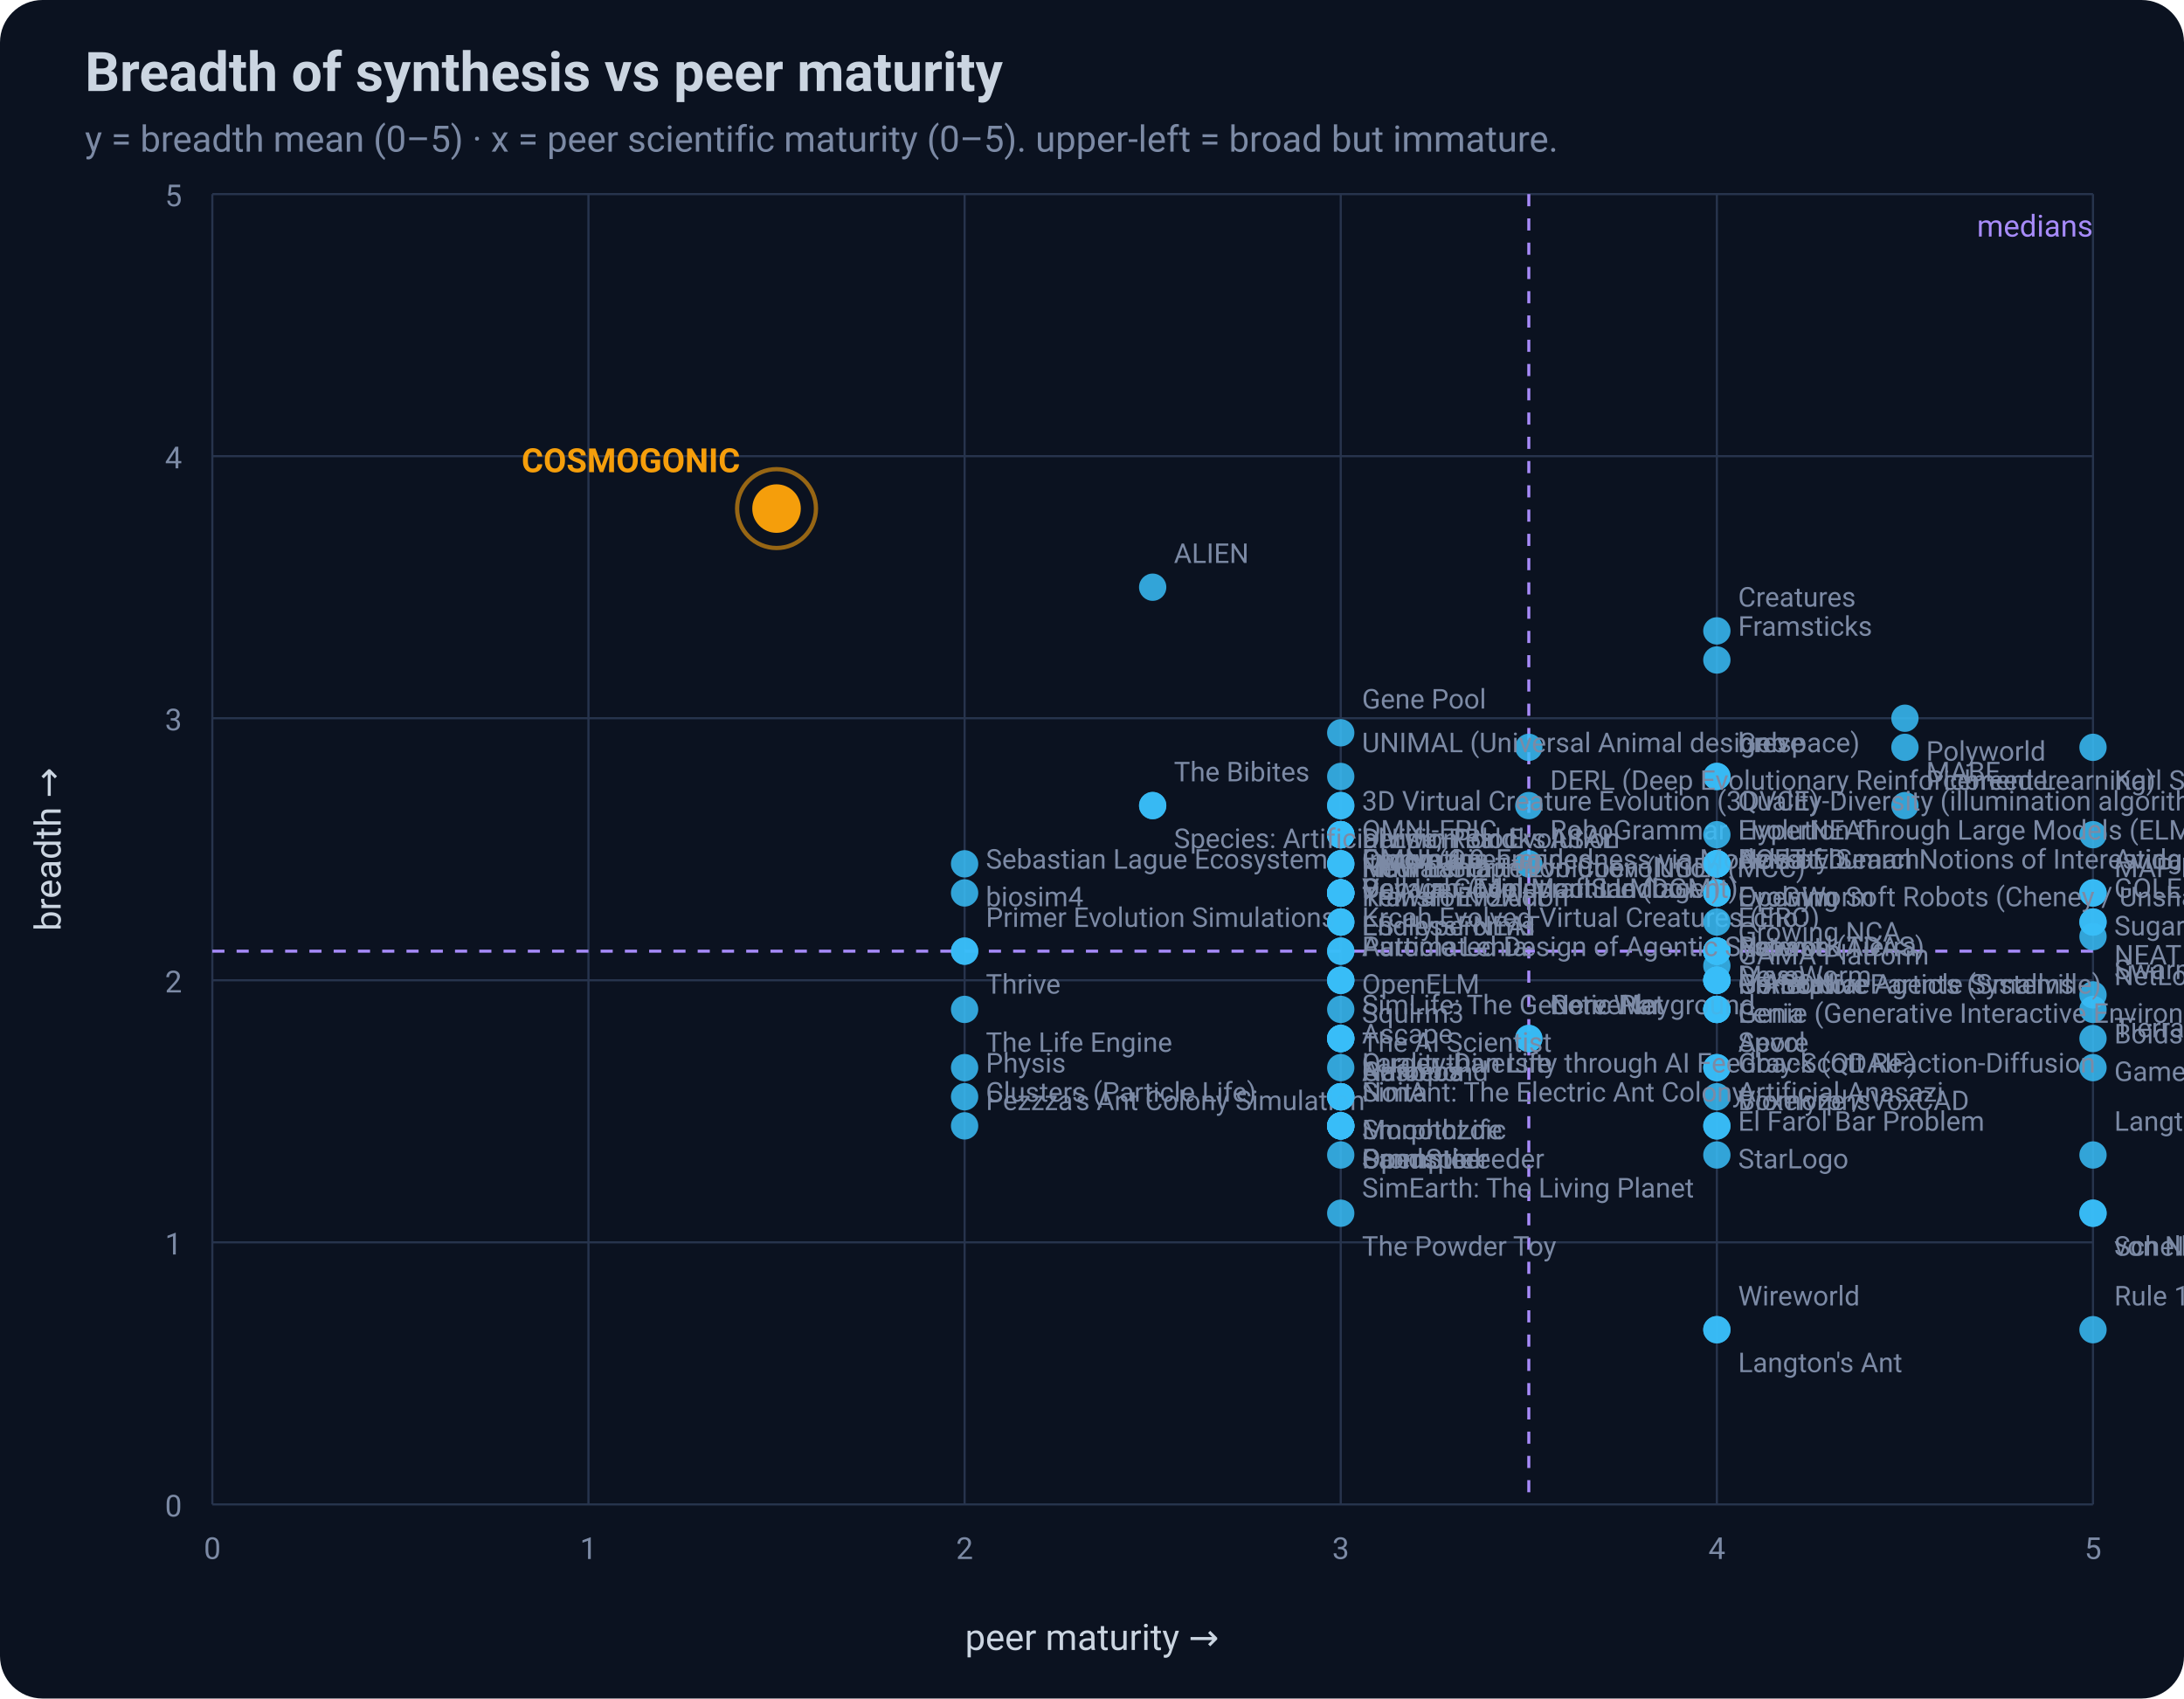
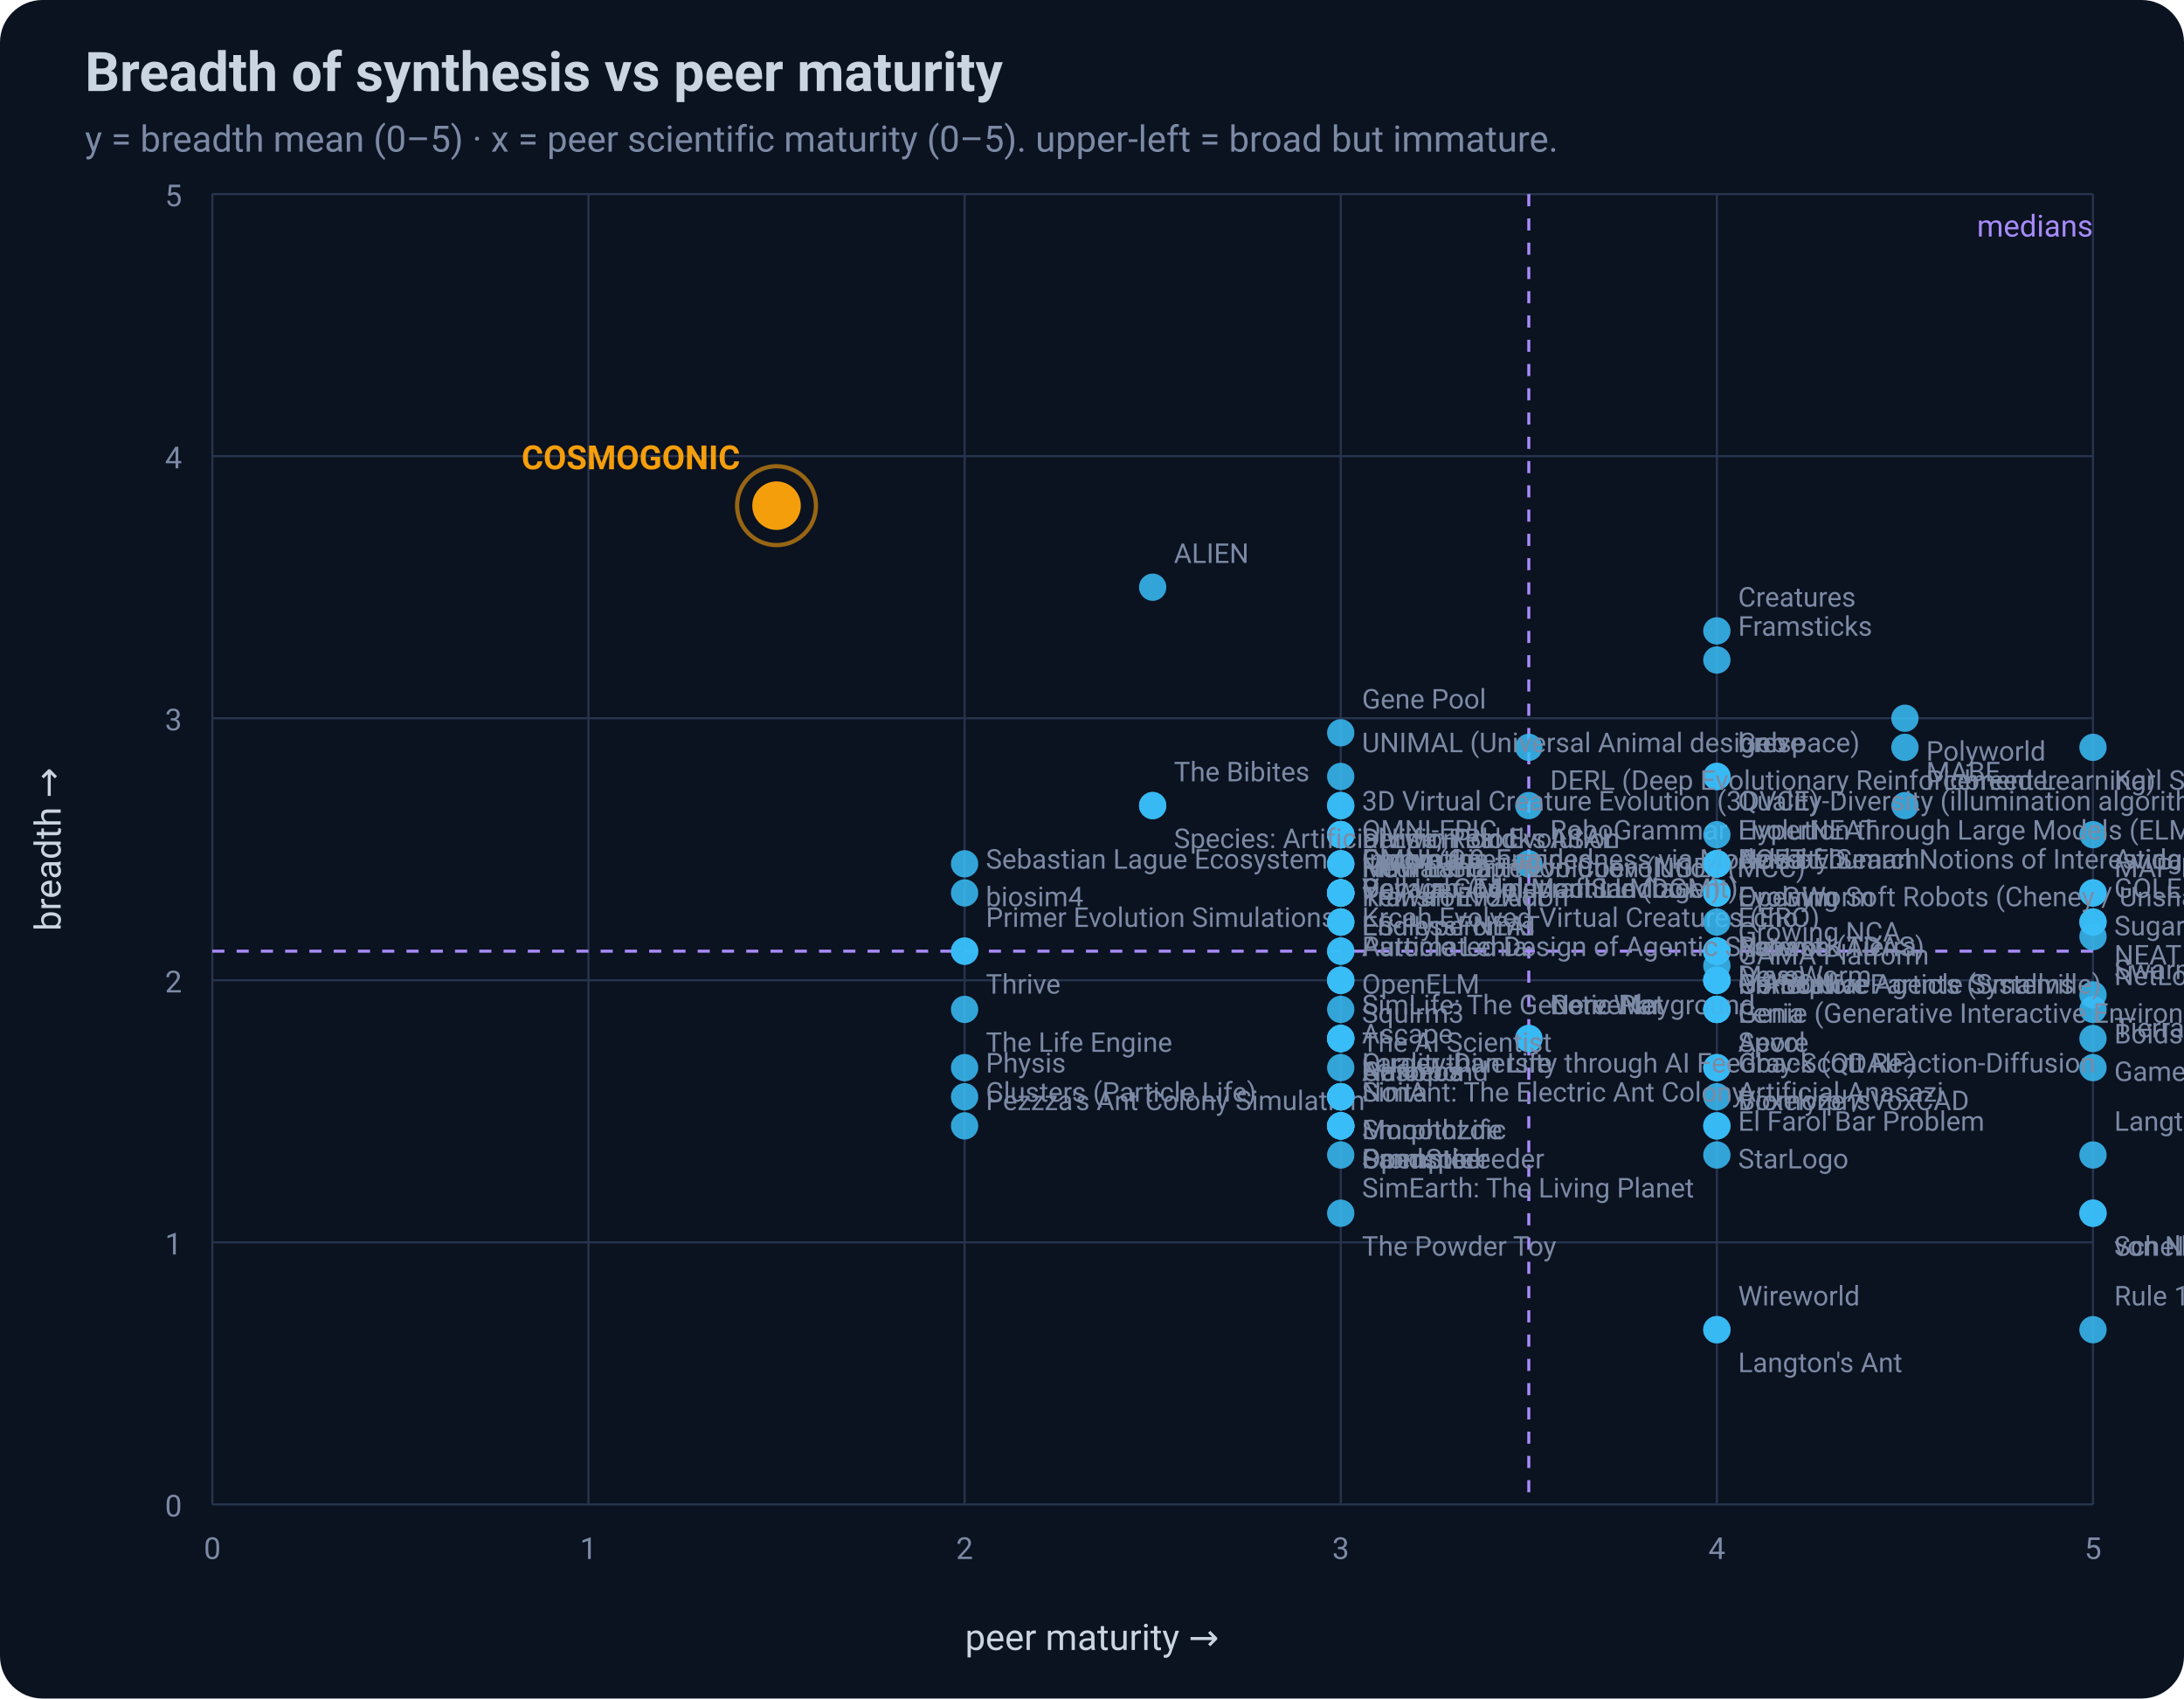
<svg xmlns="http://www.w3.org/2000/svg" viewBox="0 0 720 560" font-family="ui-sans-serif,system-ui,Segoe UI,Roboto,sans-serif" role="img" aria-label="Breadth vs peer maturity scatter">
  <rect width="720" height="560" rx="14" fill="#0b1220" />
  <text x="28" y="30" fill="#cbd5e1" font-size="18" font-weight="700">Breadth of synthesis vs peer maturity</text>
  <text x="28" y="50" fill="#7c8aa5" font-size="12">y = breadth mean (0–5) · x = peer scientific maturity (0–5). upper-left = broad but immature.</text>
  <line x1="70" y1="64" x2="70" y2="496" stroke="#27344d" stroke-width="0.7" />
  <line x1="70" y1="496" x2="690" y2="496" stroke="#27344d" stroke-width="0.7" />
  <text x="70" y="514" fill="#7c8aa5" font-size="10" text-anchor="middle">0</text>
  <text x="60" y="500" fill="#7c8aa5" font-size="10" text-anchor="end">0</text>
  <line x1="194" y1="64" x2="194" y2="496" stroke="#27344d" stroke-width="0.7" />
  <line x1="70" y1="409.6" x2="690" y2="409.6" stroke="#27344d" stroke-width="0.7" />
  <text x="194" y="514" fill="#7c8aa5" font-size="10" text-anchor="middle">1</text>
  <text x="60" y="413.6" fill="#7c8aa5" font-size="10" text-anchor="end">1</text>
  <line x1="318" y1="64" x2="318" y2="496" stroke="#27344d" stroke-width="0.7" />
  <line x1="70" y1="323.2" x2="690" y2="323.2" stroke="#27344d" stroke-width="0.7" />
  <text x="318" y="514" fill="#7c8aa5" font-size="10" text-anchor="middle">2</text>
  <text x="60" y="327.2" fill="#7c8aa5" font-size="10" text-anchor="end">2</text>
  <line x1="442" y1="64" x2="442" y2="496" stroke="#27344d" stroke-width="0.7" />
  <line x1="70" y1="236.8" x2="690" y2="236.8" stroke="#27344d" stroke-width="0.7" />
  <text x="442" y="514" fill="#7c8aa5" font-size="10" text-anchor="middle">3</text>
  <text x="60" y="240.8" fill="#7c8aa5" font-size="10" text-anchor="end">3</text>
  <line x1="566" y1="64" x2="566" y2="496" stroke="#27344d" stroke-width="0.7" />
  <line x1="70" y1="150.4" x2="690" y2="150.4" stroke="#27344d" stroke-width="0.7" />
  <text x="566" y="514" fill="#7c8aa5" font-size="10" text-anchor="middle">4</text>
  <text x="60" y="154.4" fill="#7c8aa5" font-size="10" text-anchor="end">4</text>
  <line x1="690" y1="64" x2="690" y2="496" stroke="#27344d" stroke-width="0.7" />
  <line x1="70" y1="64" x2="690" y2="64" stroke="#27344d" stroke-width="0.7" />
  <text x="690" y="514" fill="#7c8aa5" font-size="10" text-anchor="middle">5</text>
  <text x="60" y="68" fill="#7c8aa5" font-size="10" text-anchor="end">5</text>
  <line x1="504" y1="64" x2="504" y2="496" stroke="#a78bfa" stroke-dasharray="4 4" stroke-width="1" />
  <line x1="70" y1="313.6" x2="690" y2="313.6" stroke="#a78bfa" stroke-dasharray="4 4" stroke-width="1" />
  <text x="690" y="78" fill="#a78bfa" font-size="10" text-anchor="end">medians</text>
  <text x="360" y="544" fill="#cbd5e1" font-size="12" text-anchor="middle">peer maturity →</text>
  <text x="20" y="280" fill="#cbd5e1" font-size="12" text-anchor="middle" transform="rotate(-90 20 280)">breadth →</text>
-   <circle cx="256" cy="167.68" r="8" fill="#f59e0b" />
-   <circle cx="256" cy="167.68" r="13" fill="none" stroke="#f59e0b" stroke-width="1.4" opacity="0.6" />
-   <text x="244" y="155.68" fill="#f59e0b" font-size="11" font-weight="700" text-anchor="end">COSMOGONIC</text>
+   <circle cx="256" cy="166.72" r="8" fill="#f59e0b" />
+   <circle cx="256" cy="166.72" r="13" fill="none" stroke="#f59e0b" stroke-width="1.4" opacity="0.6" />
+   <text x="244" y="154.72" fill="#f59e0b" font-size="11" font-weight="700" text-anchor="end">COSMOGONIC</text>
  <circle cx="690" cy="342.4" r="4.5" fill="#38bdf8" opacity="0.85" />
  <text x="697" y="356.4" fill="#7c8aa5" font-size="9">Game of Life</text>
  <circle cx="690" cy="352" r="4.5" fill="#38bdf8" opacity="0.85" />
  <text x="697" y="344" fill="#7c8aa5" font-size="9">Boids</text>
  <circle cx="566" cy="352" r="4.5" fill="#38bdf8" opacity="0.85" />
  <text x="573" y="366" fill="#7c8aa5" font-size="9">Biomorphs</text>
  <circle cx="504" cy="342.4" r="4.5" fill="#38bdf8" opacity="0.85" />
  <text x="511" y="334.4" fill="#7c8aa5" font-size="9">Core War</text>
  <circle cx="690" cy="328" r="4.5" fill="#38bdf8" opacity="0.85" />
  <text x="697" y="342" fill="#7c8aa5" font-size="9">Tierra</text>
  <circle cx="690" cy="294.4" r="4.5" fill="#38bdf8" opacity="0.85" />
  <text x="697" y="286.4" fill="#7c8aa5" font-size="9">Avida</text>
  <circle cx="628" cy="236.8" r="4.5" fill="#38bdf8" opacity="0.85" />
  <text x="635" y="250.8" fill="#7c8aa5" font-size="9">Polyworld</text>
  <circle cx="566" cy="217.6" r="4.5" fill="#38bdf8" opacity="0.85" />
  <text x="573" y="209.6" fill="#7c8aa5" font-size="9">Framsticks</text>
  <circle cx="690" cy="246.4" r="4.5" fill="#38bdf8" opacity="0.85" />
  <text x="697" y="260.4" fill="#7c8aa5" font-size="9">Karl Sims VC</text>
  <circle cx="566" cy="208" r="4.5" fill="#38bdf8" opacity="0.85" />
  <text x="573" y="200" fill="#7c8aa5" font-size="9">Creatures</text>
  <circle cx="442" cy="265.6" r="4.5" fill="#38bdf8" opacity="0.85" />
  <text x="449" y="279.6" fill="#7c8aa5" font-size="9">Darwin Pond</text>
  <circle cx="442" cy="241.6" r="4.5" fill="#38bdf8" opacity="0.85" />
  <text x="449" y="233.6" fill="#7c8aa5" font-size="9">Gene Pool</text>
  <circle cx="690" cy="294.4" r="4.5" fill="#38bdf8" opacity="0.85" />
  <text x="697" y="308.4" fill="#7c8aa5" font-size="9">Sugarscape</text>
  <circle cx="566" cy="313.6" r="4.5" fill="#38bdf8" opacity="0.85" />
  <text x="573" y="305.6" fill="#7c8aa5" font-size="9">Echo</text>
  <circle cx="690" cy="308.8" r="4.5" fill="#38bdf8" opacity="0.85" />
  <text x="697" y="322.8" fill="#7c8aa5" font-size="9">Swarm</text>
  <circle cx="566" cy="256" r="4.5" fill="#38bdf8" opacity="0.85" />
  <text x="573" y="248" fill="#7c8aa5" font-size="9">breve</text>
  <circle cx="628" cy="246.4" r="4.5" fill="#38bdf8" opacity="0.85" />
  <text x="635" y="260.4" fill="#7c8aa5" font-size="9">Picbreeder</text>
  <circle cx="628" cy="265.6" r="4.5" fill="#38bdf8" opacity="0.85" />
  <text x="635" y="257.6" fill="#7c8aa5" font-size="9">MABE</text>
  <circle cx="566" cy="323.2" r="4.5" fill="#38bdf8" opacity="0.85" />
  <text x="573" y="337.2" fill="#7c8aa5" font-size="9">Lenia</text>
  <circle cx="566" cy="318.4" r="4.5" fill="#38bdf8" opacity="0.85" />
  <text x="573" y="310.4" fill="#7c8aa5" font-size="9">Growing NCA</text>
  <circle cx="566" cy="284.8" r="4.5" fill="#38bdf8" opacity="0.85" />
  <text x="573" y="298.8" fill="#7c8aa5" font-size="9">OpenWorm</text>
  <circle cx="566" cy="294.4" r="4.5" fill="#38bdf8" opacity="0.85" />
  <text x="573" y="286.4" fill="#7c8aa5" font-size="9">POET</text>
  <circle cx="566" cy="284.8" r="4.5" fill="#38bdf8" opacity="0.85" />
  <text x="573" y="298.8" fill="#7c8aa5" font-size="9">EvoGym</text>
  <circle cx="380" cy="193.6" r="4.5" fill="#38bdf8" opacity="0.85" />
  <text x="387" y="185.6" fill="#7c8aa5" font-size="9">ALIEN</text>
  <circle cx="504" cy="265.6" r="4.5" fill="#38bdf8" opacity="0.85" />
  <text x="511" y="279.6" fill="#7c8aa5" font-size="9">ASAL</text>
  <circle cx="566" cy="438.4" r="4.5" fill="#38bdf8" opacity="0.85" />
  <text x="573" y="430.4" fill="#7c8aa5" font-size="9">Wireworld</text>
  <circle cx="566" cy="438.4" r="4.5" fill="#38bdf8" opacity="0.85" />
  <text x="573" y="452.4" fill="#7c8aa5" font-size="9">Langton's Ant</text>
  <circle cx="690" cy="380.8" r="4.5" fill="#38bdf8" opacity="0.85" />
  <text x="697" y="372.8" fill="#7c8aa5" font-size="9">Langton's Loops</text>
  <circle cx="690" cy="400" r="4.5" fill="#38bdf8" opacity="0.85" />
  <text x="697" y="414" fill="#7c8aa5" font-size="9">von Neumann Universal Constructor</text>
  <circle cx="690" cy="438.4" r="4.5" fill="#38bdf8" opacity="0.85" />
  <text x="697" y="430.4" fill="#7c8aa5" font-size="9">Rule 110</text>
  <circle cx="442" cy="361.6" r="4.5" fill="#38bdf8" opacity="0.85" />
  <text x="449" y="375.6" fill="#7c8aa5" font-size="9">SmoothLife</text>
  <circle cx="442" cy="361.6" r="4.5" fill="#38bdf8" opacity="0.85" />
  <text x="449" y="353.6" fill="#7c8aa5" font-size="9">Larger than Life</text>
  <circle cx="442" cy="275.2" r="4.5" fill="#38bdf8" opacity="0.85" />
  <text x="449" y="289.2" fill="#7c8aa5" font-size="9">Flow Lenia</text>
  <circle cx="442" cy="323.2" r="4.5" fill="#38bdf8" opacity="0.85" />
  <text x="449" y="315.2" fill="#7c8aa5" font-size="9">Particle Lenia</text>
  <circle cx="566" cy="313.6" r="4.5" fill="#38bdf8" opacity="0.85" />
  <text x="573" y="327.6" fill="#7c8aa5" font-size="9">Primordial Particle Systems</text>
  <circle cx="566" cy="361.6" r="4.5" fill="#38bdf8" opacity="0.85" />
  <text x="573" y="353.6" fill="#7c8aa5" font-size="9">Gray-Scott Reaction-Diffusion</text>
  <circle cx="566" cy="332.8" r="4.5" fill="#38bdf8" opacity="0.85" />
  <text x="573" y="346.8" fill="#7c8aa5" font-size="9">Aevol</text>
  <circle cx="566" cy="294.4" r="4.5" fill="#38bdf8" opacity="0.85" />
  <text x="573" y="286.4" fill="#7c8aa5" font-size="9">Avida-ED</text>
  <circle cx="442" cy="342.4" r="4.5" fill="#38bdf8" opacity="0.85" />
  <text x="449" y="356.4" fill="#7c8aa5" font-size="9">Nanopond</text>
  <circle cx="318" cy="361.6" r="4.5" fill="#38bdf8" opacity="0.85" />
  <text x="325" y="353.6" fill="#7c8aa5" font-size="9">Physis</text>
  <circle cx="442" cy="342.4" r="4.5" fill="#38bdf8" opacity="0.85" />
  <text x="449" y="356.4" fill="#7c8aa5" font-size="9">Cosmos</text>
  <circle cx="566" cy="256" r="4.5" fill="#38bdf8" opacity="0.85" />
  <text x="573" y="248" fill="#7c8aa5" font-size="9">Geb</text>
  <circle cx="442" cy="342.4" r="4.5" fill="#38bdf8" opacity="0.85" />
  <text x="449" y="356.4" fill="#7c8aa5" font-size="9">Amoeba</text>
  <circle cx="442" cy="294.4" r="4.5" fill="#38bdf8" opacity="0.85" />
  <text x="449" y="286.4" fill="#7c8aa5" font-size="9">Evolve 4.0</text>
  <circle cx="442" cy="323.2" r="4.5" fill="#38bdf8" opacity="0.85" />
  <text x="449" y="337.2" fill="#7c8aa5" font-size="9">Squirm3</text>
  <circle cx="566" cy="323.2" r="4.5" fill="#38bdf8" opacity="0.85" />
  <text x="573" y="315.2" fill="#7c8aa5" font-size="9">Network Tierra</text>
  <circle cx="318" cy="284.8" r="4.5" fill="#38bdf8" opacity="0.85" />
  <text x="325" y="298.8" fill="#7c8aa5" font-size="9">biosim4</text>
  <circle cx="690" cy="304" r="4.5" fill="#38bdf8" opacity="0.85" />
  <text x="697" y="296" fill="#7c8aa5" font-size="9">GOLEM (Genetically Organized Lifelike Electro Mechanics)</text>
  <circle cx="566" cy="352" r="4.5" fill="#38bdf8" opacity="0.85" />
  <text x="573" y="366" fill="#7c8aa5" font-size="9">Voxelyze / VoxCAD</text>
  <circle cx="442" cy="275.2" r="4.5" fill="#38bdf8" opacity="0.85" />
  <text x="449" y="267.2" fill="#7c8aa5" font-size="9">3D Virtual Creature Evolution (3DVCE)</text>
  <circle cx="504" cy="246.4" r="4.5" fill="#38bdf8" opacity="0.85" />
  <text x="511" y="260.4" fill="#7c8aa5" font-size="9">DERL (Deep Evolutionary Reinforcement Learning)</text>
  <circle cx="442" cy="256" r="4.5" fill="#38bdf8" opacity="0.85" />
  <text x="449" y="248" fill="#7c8aa5" font-size="9">UNIMAL (Universal Animal design space)</text>
  <circle cx="566" cy="284.8" r="4.5" fill="#38bdf8" opacity="0.85" />
  <text x="573" y="298.8" fill="#7c8aa5" font-size="9">Evolving Soft Robots (Cheney / Unshackling Evolution)</text>
  <circle cx="504" cy="284.8" r="4.5" fill="#38bdf8" opacity="0.85" />
  <text x="511" y="276.8" fill="#7c8aa5" font-size="9">RoboGrammar</text>
  <circle cx="442" cy="284.8" r="4.5" fill="#38bdf8" opacity="0.85" />
  <text x="449" y="298.8" fill="#7c8aa5" font-size="9">Transform2Act</text>
  <circle cx="504" cy="342.4" r="4.5" fill="#38bdf8" opacity="0.85" />
  <text x="511" y="334.4" fill="#7c8aa5" font-size="9">NerveNet</text>
  <circle cx="442" cy="275.2" r="4.5" fill="#38bdf8" opacity="0.85" />
  <text x="449" y="289.2" fill="#7c8aa5" font-size="9">Neural Graph Evolution (NGE)</text>
  <circle cx="442" cy="313.6" r="4.5" fill="#38bdf8" opacity="0.85" />
  <text x="449" y="305.6" fill="#7c8aa5" font-size="9">Krcah Evolved Virtual Creatures (ERO)</text>
  <circle cx="690" cy="304" r="4.5" fill="#38bdf8" opacity="0.85" />
  <text x="697" y="318" fill="#7c8aa5" font-size="9">NEAT (NeuroEvolution of Augmenting Topologies)</text>
  <circle cx="566" cy="284.8" r="4.5" fill="#38bdf8" opacity="0.85" />
  <text x="573" y="276.8" fill="#7c8aa5" font-size="9">HyperNEAT</text>
  <circle cx="442" cy="294.4" r="4.5" fill="#38bdf8" opacity="0.85" />
  <text x="449" y="308.4" fill="#7c8aa5" font-size="9">ES-HyperNEAT</text>
  <circle cx="566" cy="294.4" r="4.5" fill="#38bdf8" opacity="0.85" />
  <text x="573" y="286.4" fill="#7c8aa5" font-size="9">Novelty Search</text>
  <circle cx="690" cy="275.2" r="4.5" fill="#38bdf8" opacity="0.85" />
  <text x="697" y="289.2" fill="#7c8aa5" font-size="9">MAP-Elites</text>
  <circle cx="566" cy="275.2" r="4.5" fill="#38bdf8" opacity="0.85" />
  <text x="573" y="267.2" fill="#7c8aa5" font-size="9">Quality-Diversity (illumination algorithms)</text>
  <circle cx="566" cy="313.6" r="4.5" fill="#38bdf8" opacity="0.85" />
  <text x="573" y="327.6" fill="#7c8aa5" font-size="9">Go-Explore</text>
  <circle cx="442" cy="294.4" r="4.5" fill="#38bdf8" opacity="0.85" />
  <text x="449" y="286.4" fill="#7c8aa5" font-size="9">OMNI (Open-endedness via Models of human Notions of Interestingness)</text>
  <circle cx="442" cy="275.2" r="4.5" fill="#38bdf8" opacity="0.85" />
  <text x="449" y="289.2" fill="#7c8aa5" font-size="9">Minimal Criterion Coevolution (MCC)</text>
  <circle cx="442" cy="294.4" r="4.5" fill="#38bdf8" opacity="0.85" />
  <text x="449" y="286.4" fill="#7c8aa5" font-size="9">Innovation Engines</text>
  <circle cx="442" cy="294.4" r="4.5" fill="#38bdf8" opacity="0.85" />
  <text x="449" y="308.4" fill="#7c8aa5" font-size="9">EndlessForms</text>
  <circle cx="690" cy="332.8" r="4.5" fill="#38bdf8" opacity="0.85" />
  <text x="697" y="324.8" fill="#7c8aa5" font-size="9">NetLogo</text>
  <circle cx="566" cy="313.6" r="4.5" fill="#38bdf8" opacity="0.85" />
  <text x="573" y="327.6" fill="#7c8aa5" font-size="9">MASON</text>
  <circle cx="566" cy="323.2" r="4.5" fill="#38bdf8" opacity="0.85" />
  <text x="573" y="315.2" fill="#7c8aa5" font-size="9">Repast</text>
  <circle cx="566" cy="371.2" r="4.5" fill="#38bdf8" opacity="0.85" />
  <text x="573" y="385.2" fill="#7c8aa5" font-size="9">StarLogo</text>
  <circle cx="442" cy="352" r="4.5" fill="#38bdf8" opacity="0.85" />
  <text x="449" y="344" fill="#7c8aa5" font-size="9">Ascape</text>
  <circle cx="566" cy="304" r="4.5" fill="#38bdf8" opacity="0.85" />
  <text x="573" y="318" fill="#7c8aa5" font-size="9">GAMA Platform</text>
  <circle cx="566" cy="332.8" r="4.5" fill="#38bdf8" opacity="0.85" />
  <text x="573" y="324.8" fill="#7c8aa5" font-size="9">Mesa</text>
  <circle cx="442" cy="371.2" r="4.5" fill="#38bdf8" opacity="0.85" />
  <text x="449" y="385.2" fill="#7c8aa5" font-size="9">OpenSteer</text>
  <circle cx="566" cy="371.2" r="4.5" fill="#38bdf8" opacity="0.85" />
  <text x="573" y="363.2" fill="#7c8aa5" font-size="9">Artificial Anasazi</text>
  <circle cx="690" cy="400" r="4.5" fill="#38bdf8" opacity="0.85" />
  <text x="697" y="414" fill="#7c8aa5" font-size="9">Schelling Segregation Model</text>
  <circle cx="566" cy="380.8" r="4.5" fill="#38bdf8" opacity="0.85" />
  <text x="573" y="372.8" fill="#7c8aa5" font-size="9">El Farol Bar Problem</text>
  <circle cx="566" cy="332.8" r="4.5" fill="#38bdf8" opacity="0.85" />
  <text x="573" y="346.8" fill="#7c8aa5" font-size="9">Spore</text>
  <circle cx="442" cy="342.4" r="4.5" fill="#38bdf8" opacity="0.85" />
  <text x="449" y="334.4" fill="#7c8aa5" font-size="9">SimLife: The Genetic Playground</text>
  <circle cx="442" cy="380.8" r="4.5" fill="#38bdf8" opacity="0.85" />
  <text x="449" y="394.8" fill="#7c8aa5" font-size="9">SimEarth: The Living Planet</text>
  <circle cx="442" cy="371.2" r="4.5" fill="#38bdf8" opacity="0.85" />
  <text x="449" y="363.2" fill="#7c8aa5" font-size="9">SimAnt: The Electric Ant Colony</text>
  <circle cx="318" cy="313.6" r="4.5" fill="#38bdf8" opacity="0.85" />
  <text x="325" y="327.6" fill="#7c8aa5" font-size="9">Thrive</text>
  <circle cx="442" cy="304" r="4.5" fill="#38bdf8" opacity="0.85" />
  <text x="449" y="296" fill="#7c8aa5" font-size="9">Cell Lab: Evolution Sandbox</text>
  <circle cx="380" cy="265.6" r="4.5" fill="#38bdf8" opacity="0.85" />
  <text x="387" y="279.6" fill="#7c8aa5" font-size="9">Species: Artificial Life, Real Evolution</text>
  <circle cx="380" cy="265.6" r="4.5" fill="#38bdf8" opacity="0.85" />
  <text x="387" y="257.6" fill="#7c8aa5" font-size="9">The Bibites</text>
  <circle cx="442" cy="400" r="4.5" fill="#38bdf8" opacity="0.85" />
  <text x="449" y="414" fill="#7c8aa5" font-size="9">The Powder Toy</text>
  <circle cx="442" cy="371.2" r="4.5" fill="#38bdf8" opacity="0.85" />
  <text x="449" y="363.2" fill="#7c8aa5" font-size="9">Noita</text>
  <circle cx="318" cy="332.8" r="4.5" fill="#38bdf8" opacity="0.85" />
  <text x="325" y="346.8" fill="#7c8aa5" font-size="9">The Life Engine</text>
  <circle cx="318" cy="371.2" r="4.5" fill="#38bdf8" opacity="0.85" />
  <text x="325" y="363.2" fill="#7c8aa5" font-size="9">Clusters (Particle Life)</text>
  <circle cx="442" cy="371.2" r="4.5" fill="#38bdf8" opacity="0.85" />
  <text x="449" y="385.2" fill="#7c8aa5" font-size="9">Sandspiel</text>
  <circle cx="318" cy="294.4" r="4.5" fill="#38bdf8" opacity="0.85" />
  <text x="325" y="286.4" fill="#7c8aa5" font-size="9">Sebastian Lague Ecosystem</text>
  <circle cx="318" cy="352" r="4.5" fill="#38bdf8" opacity="0.85" />
  <text x="325" y="366" fill="#7c8aa5" font-size="9">Pezzza's Ant Colony Simulation</text>
  <circle cx="318" cy="313.6" r="4.5" fill="#38bdf8" opacity="0.85" />
  <text x="325" y="305.6" fill="#7c8aa5" font-size="9">Primer Evolution Simulations</text>
  <circle cx="442" cy="284.8" r="4.5" fill="#38bdf8" opacity="0.85" />
  <text x="449" y="298.8" fill="#7c8aa5" font-size="9">Keiwan Evolution</text>
  <circle cx="566" cy="332.8" r="4.5" fill="#38bdf8" opacity="0.85" />
  <text x="573" y="324.8" fill="#7c8aa5" font-size="9">DevoWorm</text>
  <circle cx="442" cy="361.6" r="4.5" fill="#38bdf8" opacity="0.85" />
  <text x="449" y="375.6" fill="#7c8aa5" font-size="9">Morphozoic</text>
  <circle cx="442" cy="294.4" r="4.5" fill="#38bdf8" opacity="0.85" />
  <text x="449" y="286.4" fill="#7c8aa5" font-size="9">Chromaria</text>
  <circle cx="442" cy="265.6" r="4.5" fill="#38bdf8" opacity="0.85" />
  <text x="449" y="279.6" fill="#7c8aa5" font-size="9">Division Blocks</text>
  <circle cx="442" cy="304" r="4.5" fill="#38bdf8" opacity="0.85" />
  <text x="449" y="296" fill="#7c8aa5" font-size="9">Voyager (Minecraft LLM agent)</text>
  <circle cx="566" cy="313.6" r="4.5" fill="#38bdf8" opacity="0.85" />
  <text x="573" y="327.6" fill="#7c8aa5" font-size="9">Generative Agents (Smallville)</text>
  <circle cx="442" cy="284.8" r="4.5" fill="#38bdf8" opacity="0.85" />
  <text x="449" y="276.8" fill="#7c8aa5" font-size="9">OMNI-EPIC</text>
  <circle cx="566" cy="323.2" r="4.5" fill="#38bdf8" opacity="0.85" />
  <text x="573" y="337.2" fill="#7c8aa5" font-size="9">Genie (Generative Interactive Environments)</text>
  <circle cx="566" cy="284.8" r="4.5" fill="#38bdf8" opacity="0.85" />
  <text x="573" y="276.8" fill="#7c8aa5" font-size="9">Evolution through Large Models (ELM)</text>
  <circle cx="442" cy="313.6" r="4.5" fill="#38bdf8" opacity="0.85" />
  <text x="449" y="327.6" fill="#7c8aa5" font-size="9">OpenELM</text>
  <circle cx="442" cy="323.2" r="4.5" fill="#38bdf8" opacity="0.85" />
  <text x="449" y="315.2" fill="#7c8aa5" font-size="9">Automated Design of Agentic Systems (ADAS)</text>
  <circle cx="442" cy="332.8" r="4.5" fill="#38bdf8" opacity="0.85" />
  <text x="449" y="346.8" fill="#7c8aa5" font-size="9">The AI Scientist</text>
  <circle cx="442" cy="304" r="4.5" fill="#38bdf8" opacity="0.85" />
  <text x="449" y="296" fill="#7c8aa5" font-size="9">Darwin Godel Machine (DGM)</text>
  <circle cx="442" cy="371.2" r="4.5" fill="#38bdf8" opacity="0.85" />
  <text x="449" y="385.2" fill="#7c8aa5" font-size="9">Promptbreeder</text>
  <circle cx="442" cy="361.6" r="4.5" fill="#38bdf8" opacity="0.85" />
  <text x="449" y="353.6" fill="#7c8aa5" font-size="9">Quality-Diversity through AI Feedback (QDAIF)</text>
</svg>
